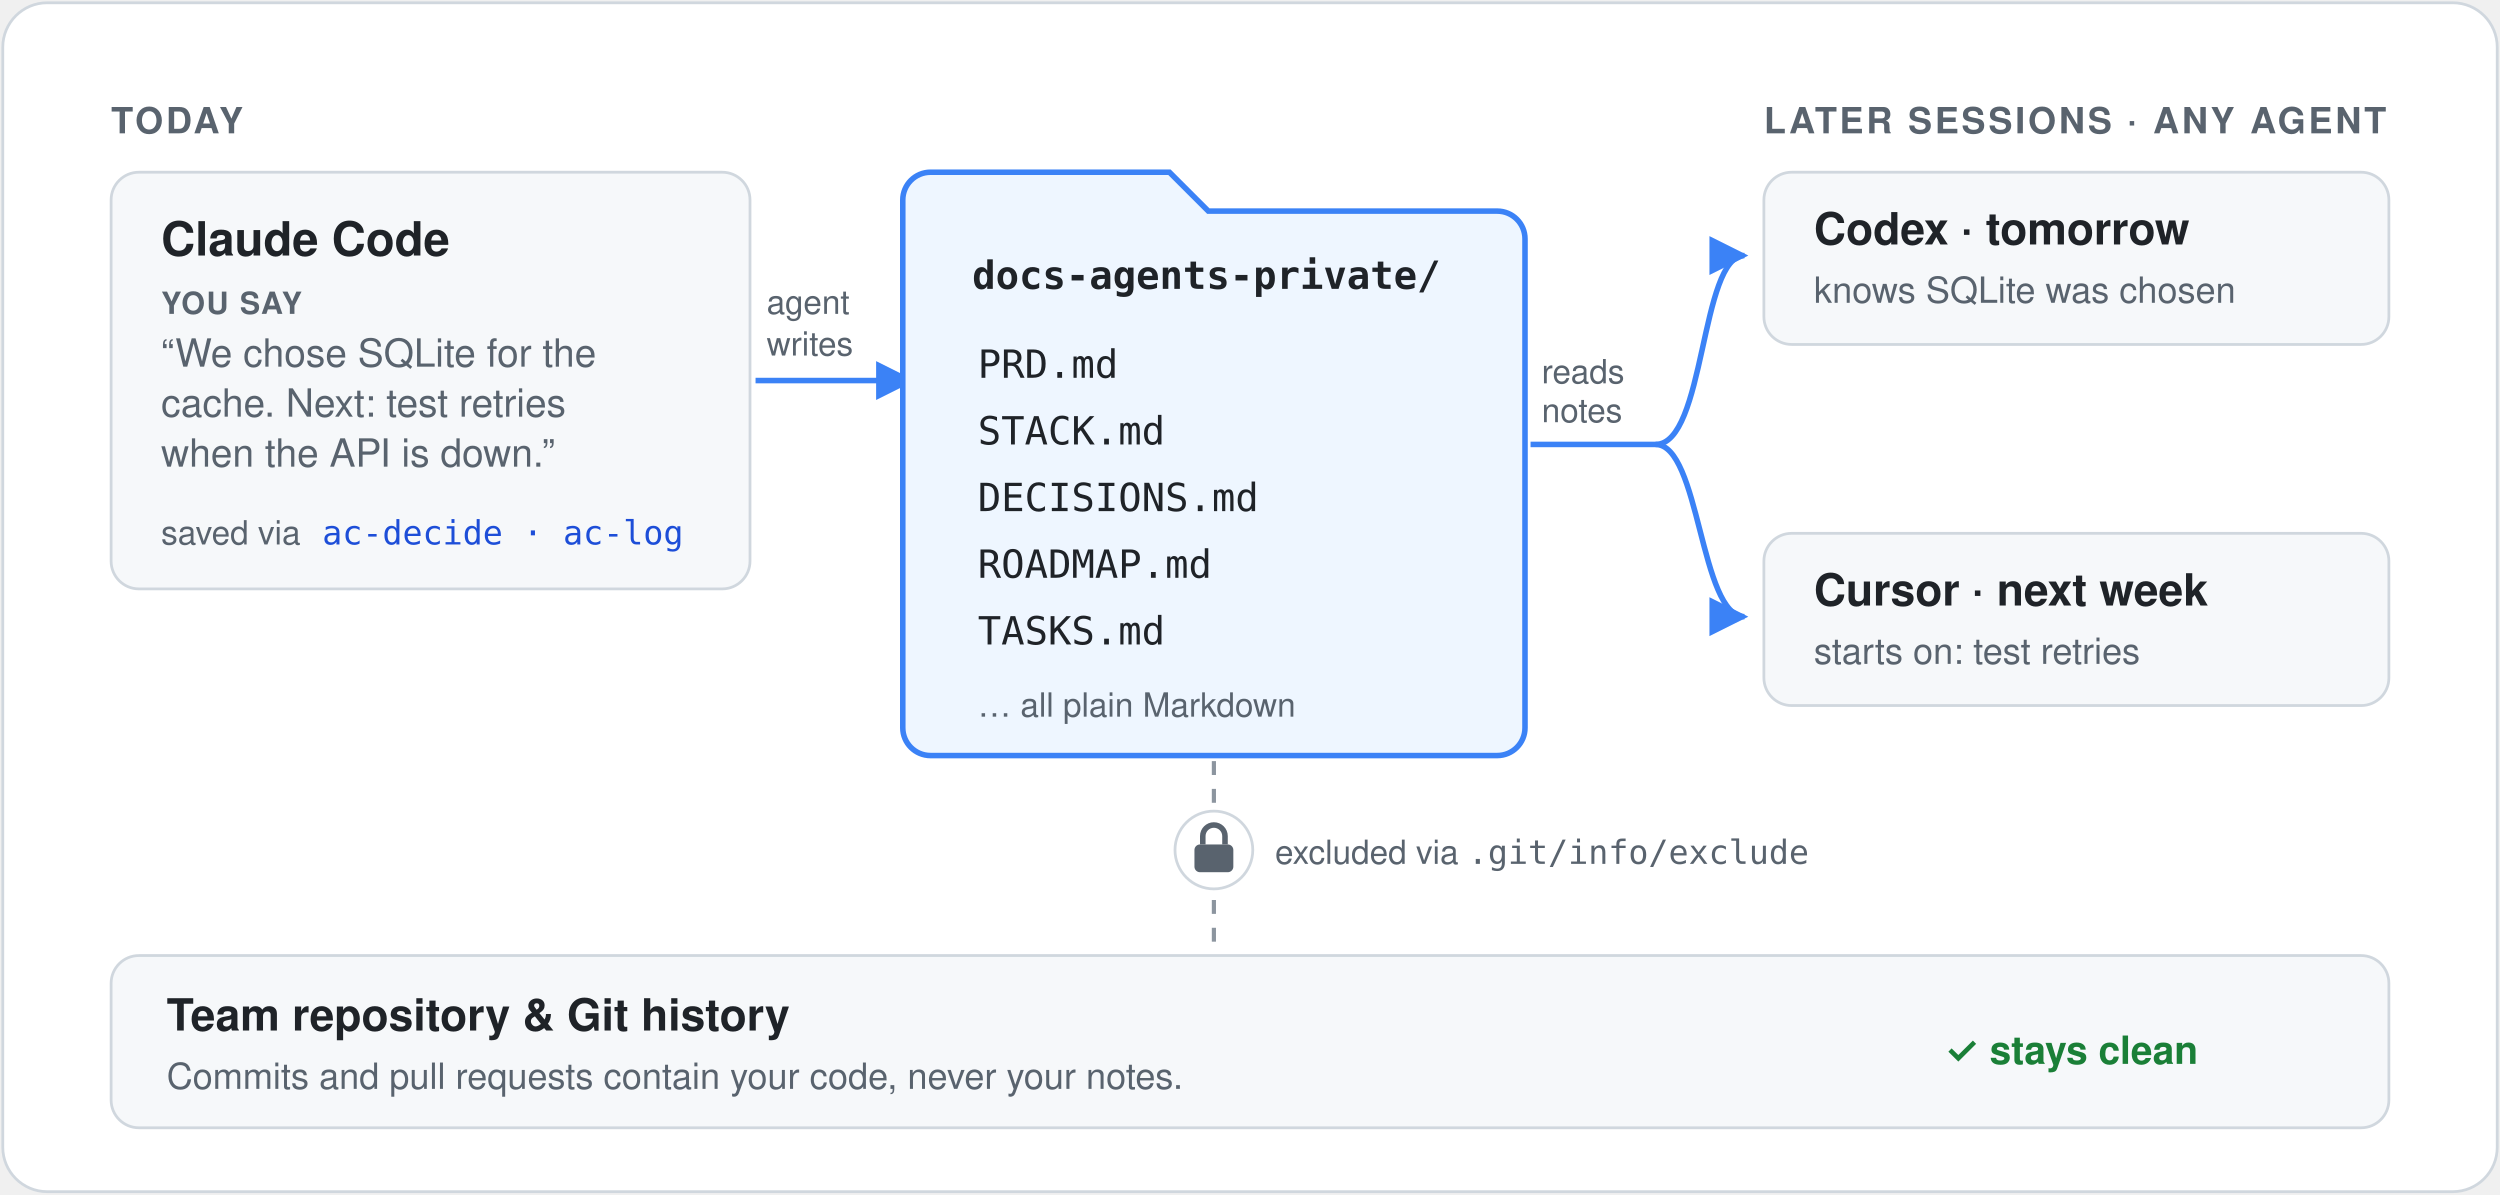
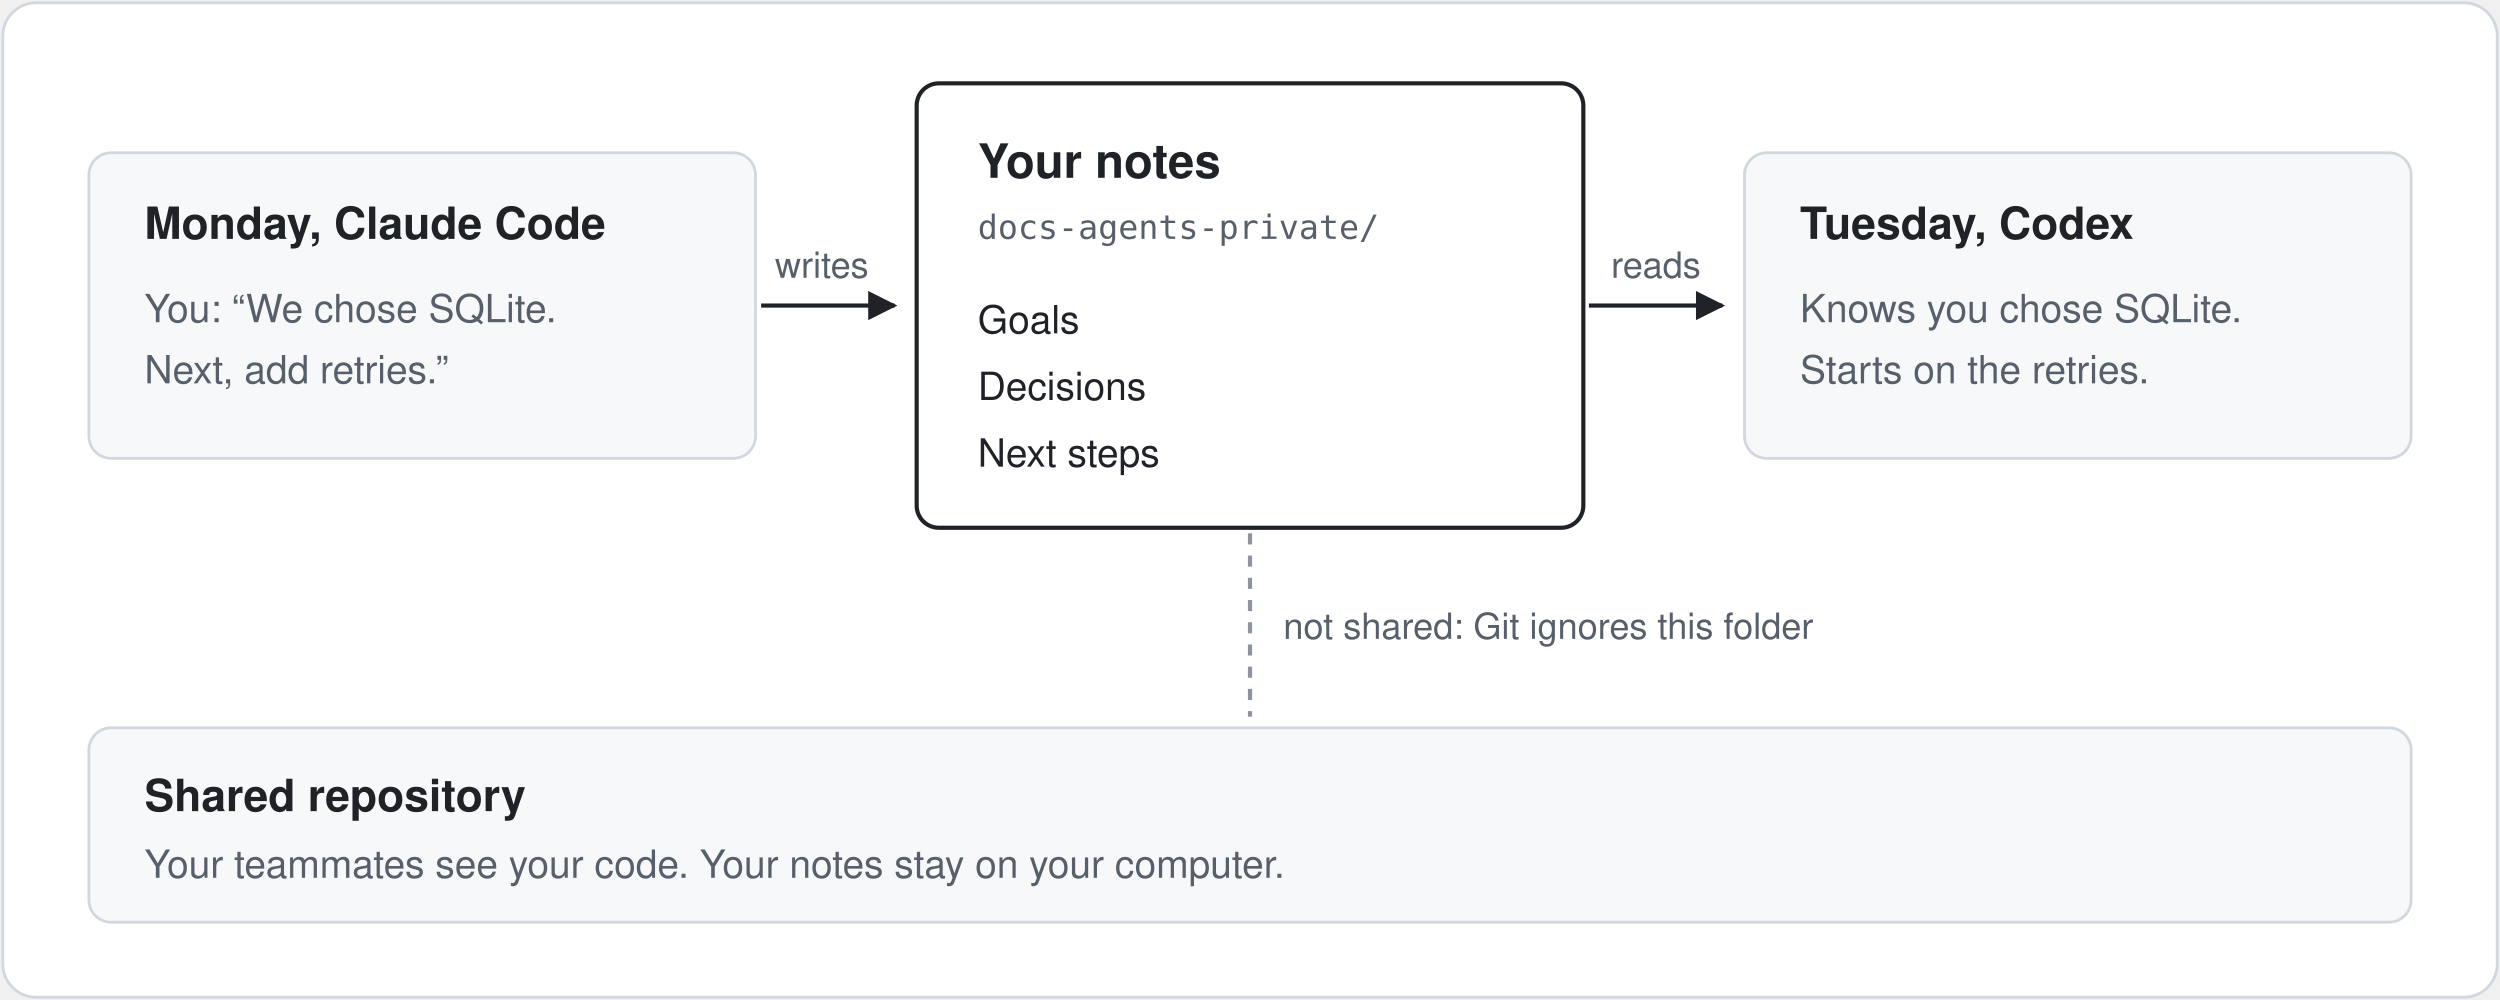
- <svg xmlns="http://www.w3.org/2000/svg" viewBox="0 0 900 430" width="900" height="430" role="img" aria-labelledby="title desc">
+ <svg xmlns="http://www.w3.org/2000/svg" viewBox="0 0 900 360" width="900" height="360" role="img" aria-labelledby="title desc">
  <style>
    .bg{fill:#ffffff;stroke:#d0d7de}
-     .card{fill:#f6f8fa;stroke:#d0d7de}
-     .folder{fill:#eef6ff;stroke:#3b82f6}
-     .git{fill:#f6f8fa;stroke:#d0d7de}
+     .box{fill:#f6f8fa;stroke:#d0d7de}
+     .notes{fill:#ffffff;stroke:#1f2328}
    .t{fill:#1f2328;font-family:-apple-system,BlinkMacSystemFont,"Segoe UI",Helvetica,Arial,sans-serif}
-     .m{fill:#59636e;font-family:-apple-system,BlinkMacSystemFont,"Segoe UI",Helvetica,Arial,sans-serif}
+     .m{fill:#57606a;font-family:-apple-system,BlinkMacSystemFont,"Segoe UI",Helvetica,Arial,sans-serif}
    .mono{font-family:ui-monospace,SFMono-Regular,Menlo,Consolas,monospace}
-     .accent{fill:#1d4ed8}
-     .arrow{stroke:#3b82f6;stroke-width:2;fill:none}
-     .head{fill:#3b82f6}
-     .lockbody{fill:#59636e}.lockshackle{stroke:#59636e;stroke-width:2;fill:none}
-     .dash{stroke:#8c959f;stroke-width:1.5;stroke-dasharray:5 5;fill:none}
-     .ok{fill:#1a7f37;font-family:-apple-system,BlinkMacSystemFont,"Segoe UI",Helvetica,Arial,sans-serif}
+     .line{stroke:#1f2328;stroke-width:1.5;fill:none}
+     .dash{stroke:#8c959f;stroke-width:1.5;stroke-dasharray:4 4;fill:none}
+     .head{fill:#1f2328}
    @media (prefers-color-scheme: dark){
      .bg{fill:#0d1117;stroke:#30363d}
-       .card,.git{fill:#161b22;stroke:#30363d}
-       .folder{fill:#0f2240;stroke:#4c8dff}
+       .box{fill:#161b22;stroke:#30363d}
+       .notes{fill:#0d1117;stroke:#e6edf3}
      .t{fill:#e6edf3}
-       .m{fill:#9198a1}
-       .accent{fill:#79b8ff}
-       .arrow{stroke:#4c8dff}
-       .head{fill:#4c8dff}
-       .lockbody{fill:#9198a1}.lockshackle{stroke:#9198a1}
+       .m{fill:#8d96a0}
+       .line{stroke:#e6edf3}
      .dash{stroke:#6e7681}
-       .ok{fill:#3fb950}
+       .head{fill:#e6edf3}
    }
  </style>
  <defs>
-     <marker id="a" viewBox="0 0 10 10" refX="9" refY="5" markerWidth="7" markerHeight="7" orient="auto-start-reverse">
+     <marker id="a" viewBox="0 0 10 10" refX="9" refY="5" markerWidth="7" markerHeight="7" orient="auto">
      <path class="head" d="M0 0L10 5L0 10z" />
    </marker>
  </defs>
-   <rect class="bg" x="1" y="1" width="898" height="428" rx="16" />
-   <text class="m" x="40" y="48" font-size="13" font-weight="600" letter-spacing="1">TODAY</text>
-   <rect class="card" x="40" y="62" width="230" height="150" rx="10" />
-   <text class="t" x="58" y="92" font-size="17" font-weight="600">Claude Code</text>
-   <text class="m" x="58" y="113" font-size="11" font-weight="600" letter-spacing="0.5">YOU SAY</text>
-   <text class="m" x="58" y="132" font-size="14">“We chose SQLite for the</text>
-   <text class="m" x="58" y="150" font-size="14">cache. Next: test retries</text>
-   <text class="m" x="58" y="168" font-size="14">when the API is down.”</text>
-   <text class="m" x="58" y="196" font-size="12">saved via</text>
-   <text class="accent mono" x="116" y="196" font-size="12">ac-decide · ac-log</text>
-   <path class="arrow" d="M272 137 H328" marker-end="url(#a)" />
-   <text class="m" x="276" y="113" font-size="12">agent</text>
-   <text class="m" x="276" y="128" font-size="12">writes</text>
-   <path class="folder" d="M335 62 h86 l14 14 h104 a10 10 0 0 1 10 10 v176 a10 10 0 0 1 -10 10 h-204 a10 10 0 0 1 -10 -10 v-190 a10 10 0 0 1 10 -10z" stroke-width="2" />
-   <text class="t mono" x="350" y="104" font-size="14" font-weight="700">docs-agents-private/</text>
-   <text class="t mono" x="352" y="136" font-size="14">PRD.md</text>
-   <text class="t mono" x="352" y="160" font-size="14">STACK.md</text>
-   <text class="t mono" x="352" y="184" font-size="14">DECISIONS.md</text>
-   <text class="t mono" x="352" y="208" font-size="14">ROADMAP.md</text>
-   <text class="t mono" x="352" y="232" font-size="14">TASKS.md</text>
-   <text class="m" x="352" y="258" font-size="12">… all plain Markdown</text>
-   <path class="arrow" d="M551 160 H596 C614 160 612 92 628 92" marker-end="url(#a)" />
-   <path class="arrow" d="M596 160 C612 160 612 222 628 222" marker-end="url(#a)" />
-   <text class="m" x="555" y="138" font-size="12">reads</text>
-   <text class="m" x="555" y="152" font-size="12">notes</text>
-   <text class="m" x="635" y="48" font-size="13" font-weight="600" letter-spacing="1">LATER SESSIONS · ANY AGENT</text>
-   <rect class="card" x="635" y="62" width="225" height="62" rx="10" />
-   <text class="t" x="653" y="88" font-size="16" font-weight="600">Codex · tomorrow</text>
-   <text class="m" x="653" y="109" font-size="13">knows SQLite was chosen</text>
-   <rect class="card" x="635" y="192" width="225" height="62" rx="10" />
-   <text class="t" x="653" y="218" font-size="16" font-weight="600">Cursor · next week</text>
-   <text class="m" x="653" y="239" font-size="13">starts on: test retries</text>
-   <path class="dash" d="M437 274 V340" />
-   <g transform="translate(437 306)">
-     <circle r="14" class="bg" />
-     <rect class="lockbody" x="-7" y="-2" width="14" height="10" rx="2" />
-     <path class="lockshackle" d="M-4 -2 V-5 a4 4 0 0 1 8 0 V-2" />
-   </g>
-   <text class="m" x="459" y="311" font-size="12">excluded via <tspan class="mono">.git/info/exclude</tspan>
-   </text>
-   <rect class="git" x="40" y="344" width="820" height="62" rx="10" />
-   <text class="t" x="60" y="371" font-size="16" font-weight="600">Team repository &amp; Git history</text>
-   <text class="m" x="60" y="392" font-size="13">Commits and pull requests contain your code, never your notes.</text>
-   <text class="ok" x="700" y="383" font-size="14" font-weight="600">✓ stays clean</text>
+   <rect class="bg" x="1" y="1" width="898" height="358" rx="12" />
+   <rect class="box" x="32" y="55" width="240" height="110" rx="8" />
+   <text class="t" x="52" y="86" font-size="16" font-weight="600">Monday, Claude Code</text>
+   <text class="m" x="52" y="116" font-size="14">You: “We chose SQLite.</text>
+   <text class="m" x="52" y="138" font-size="14">Next, add retries.”</text>
+   <path class="line" d="M274 110 H322" marker-end="url(#a)" />
+   <text class="m" x="279" y="100" font-size="13">writes</text>
+   <rect class="notes" x="330" y="30" width="240" height="160" rx="8" stroke-width="1.5" />
+   <text class="t" x="352" y="64" font-size="17" font-weight="600">Your notes</text>
+   <text class="m mono" x="352" y="86" font-size="12">docs-agents-private/</text>
+   <text class="t" x="352" y="120" font-size="14">Goals</text>
+   <text class="t" x="352" y="144" font-size="14">Decisions</text>
+   <text class="t" x="352" y="168" font-size="14">Next steps</text>
+   <path class="line" d="M572 110 H620" marker-end="url(#a)" />
+   <text class="m" x="580" y="100" font-size="13">reads</text>
+   <rect class="box" x="628" y="55" width="240" height="110" rx="8" />
+   <text class="t" x="648" y="86" font-size="16" font-weight="600">Tuesday, Codex</text>
+   <text class="m" x="648" y="116" font-size="14">Knows you chose SQLite.</text>
+   <text class="m" x="648" y="138" font-size="14">Starts on the retries.</text>
+   <path class="dash" d="M450 192 V258" />
+   <text class="m" x="462" y="230" font-size="13">not shared: Git ignores this folder</text>
+   <rect class="box" x="32" y="262" width="836" height="70" rx="8" />
+   <text class="t" x="52" y="292" font-size="16" font-weight="600">Shared repository</text>
+   <text class="m" x="52" y="316" font-size="14">Your teammates see your code. Your notes stay on your computer.</text>
</svg>
